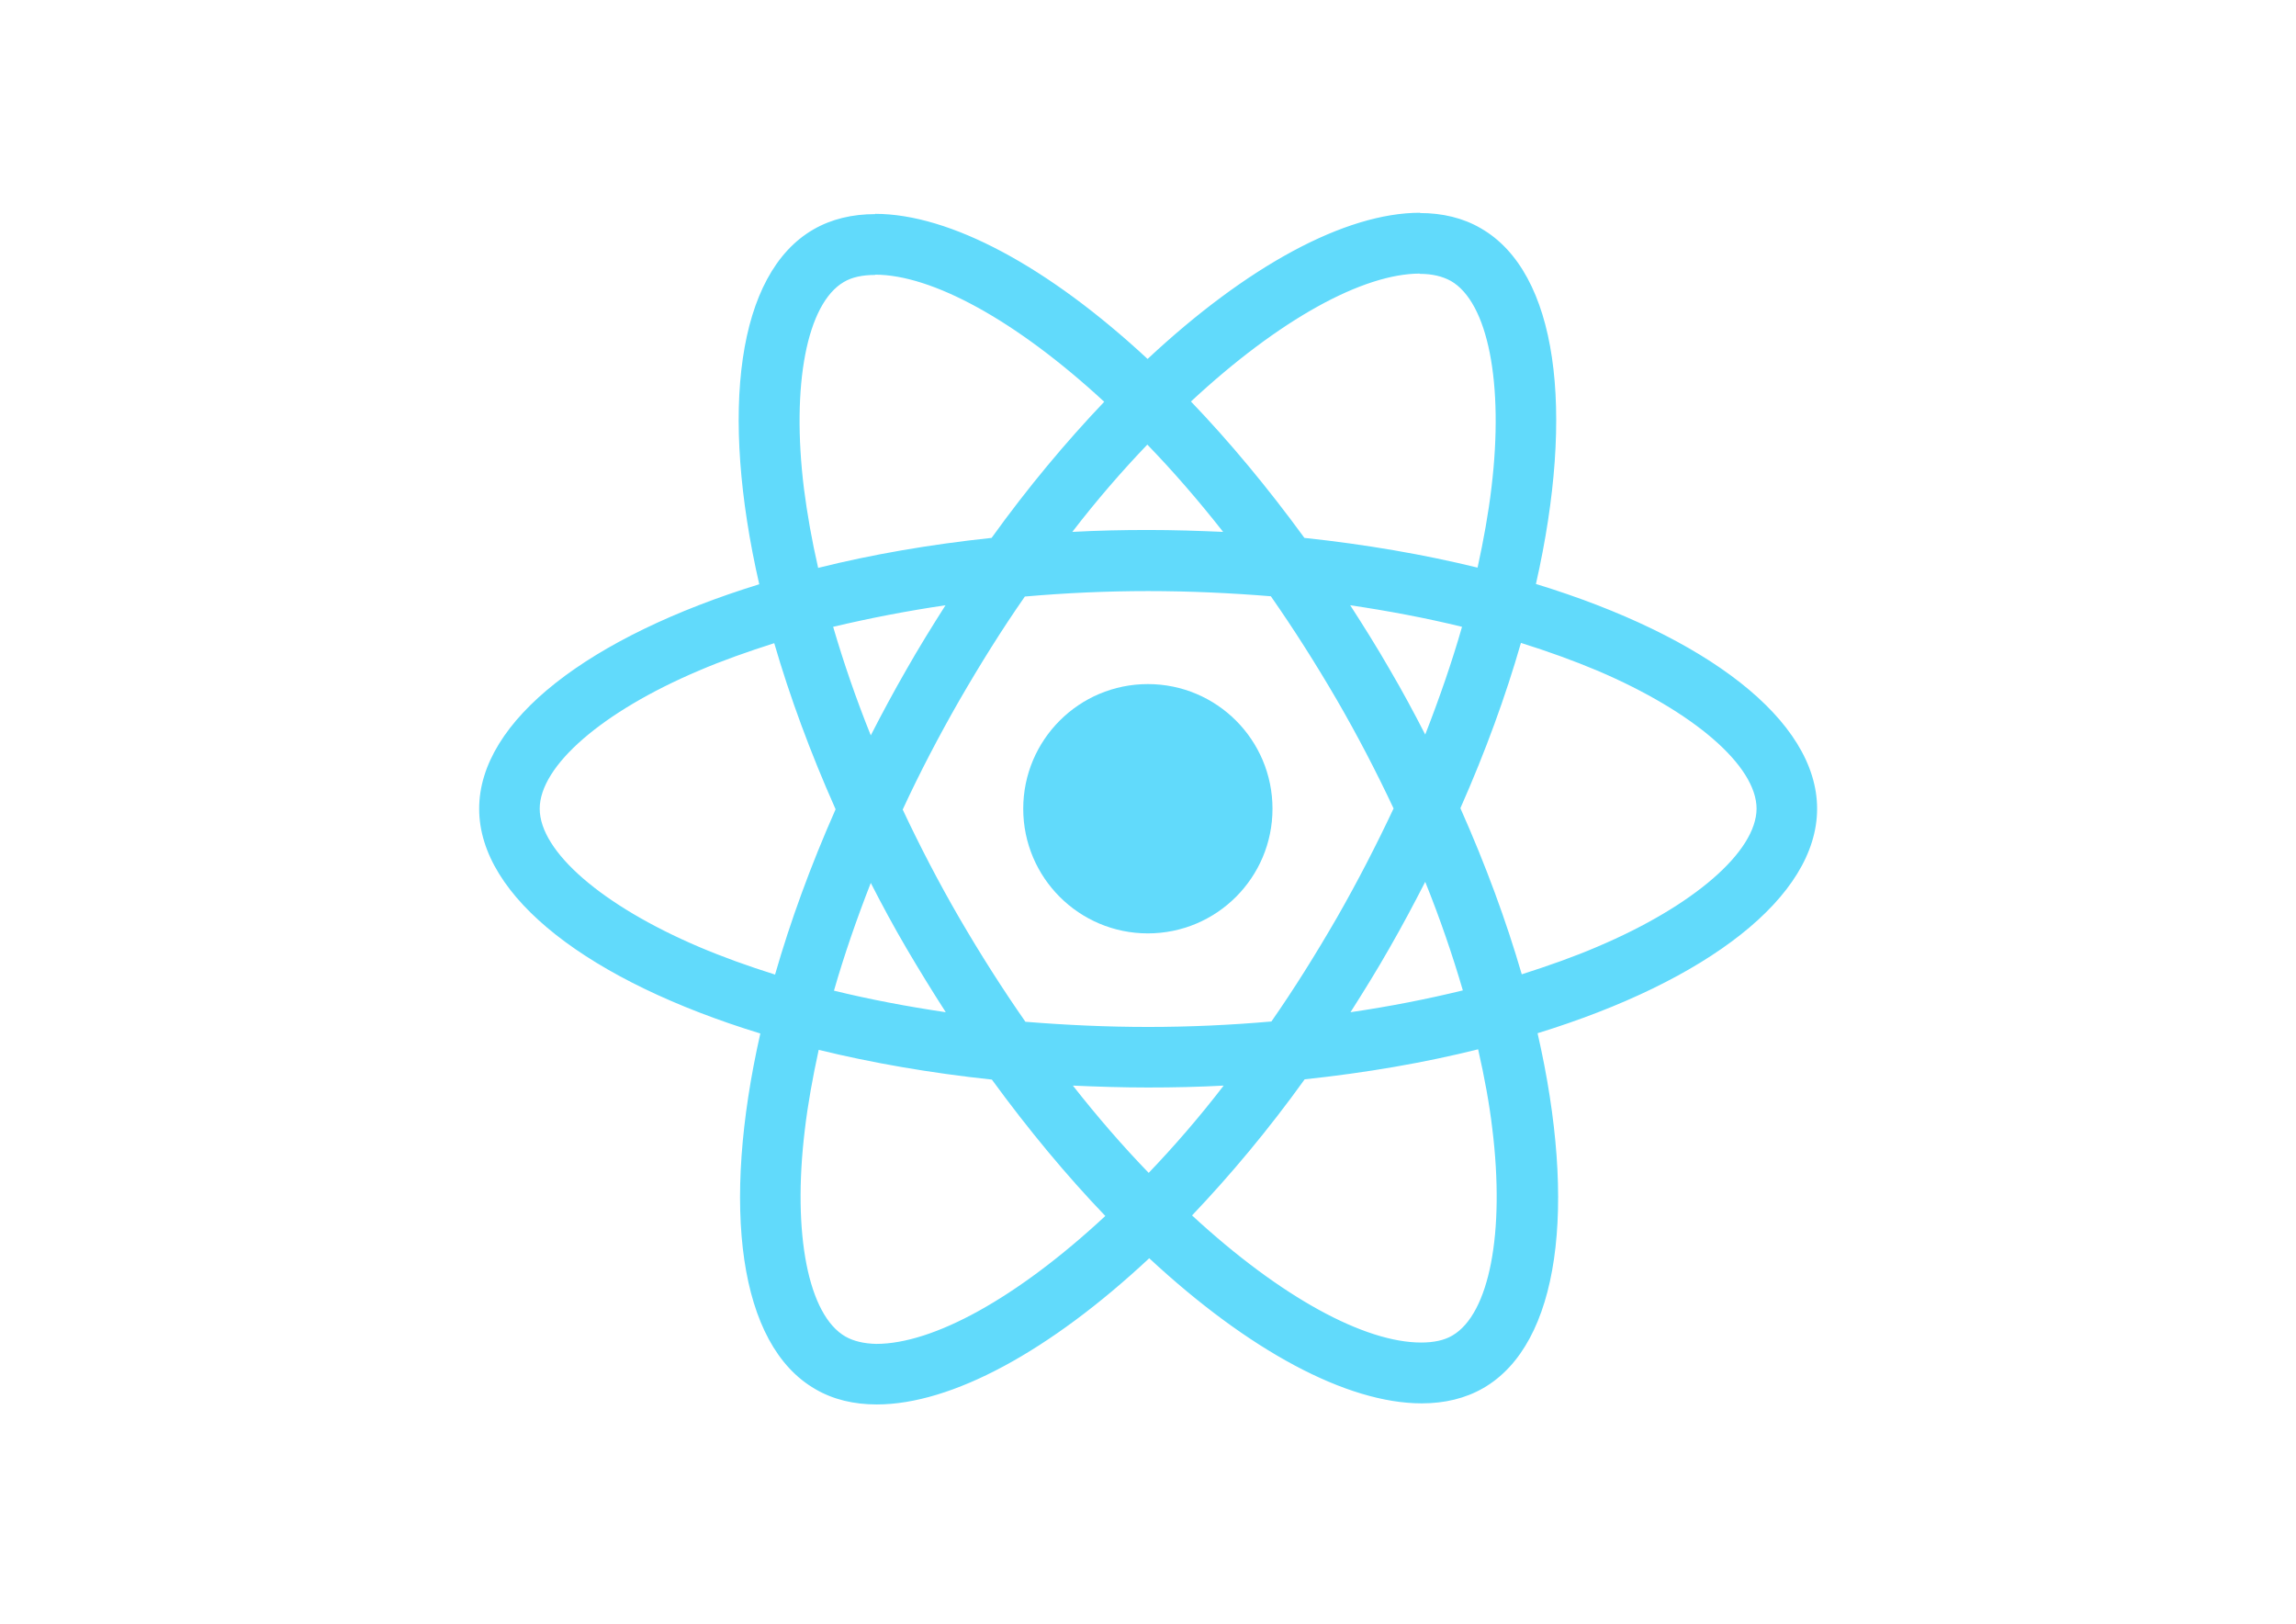
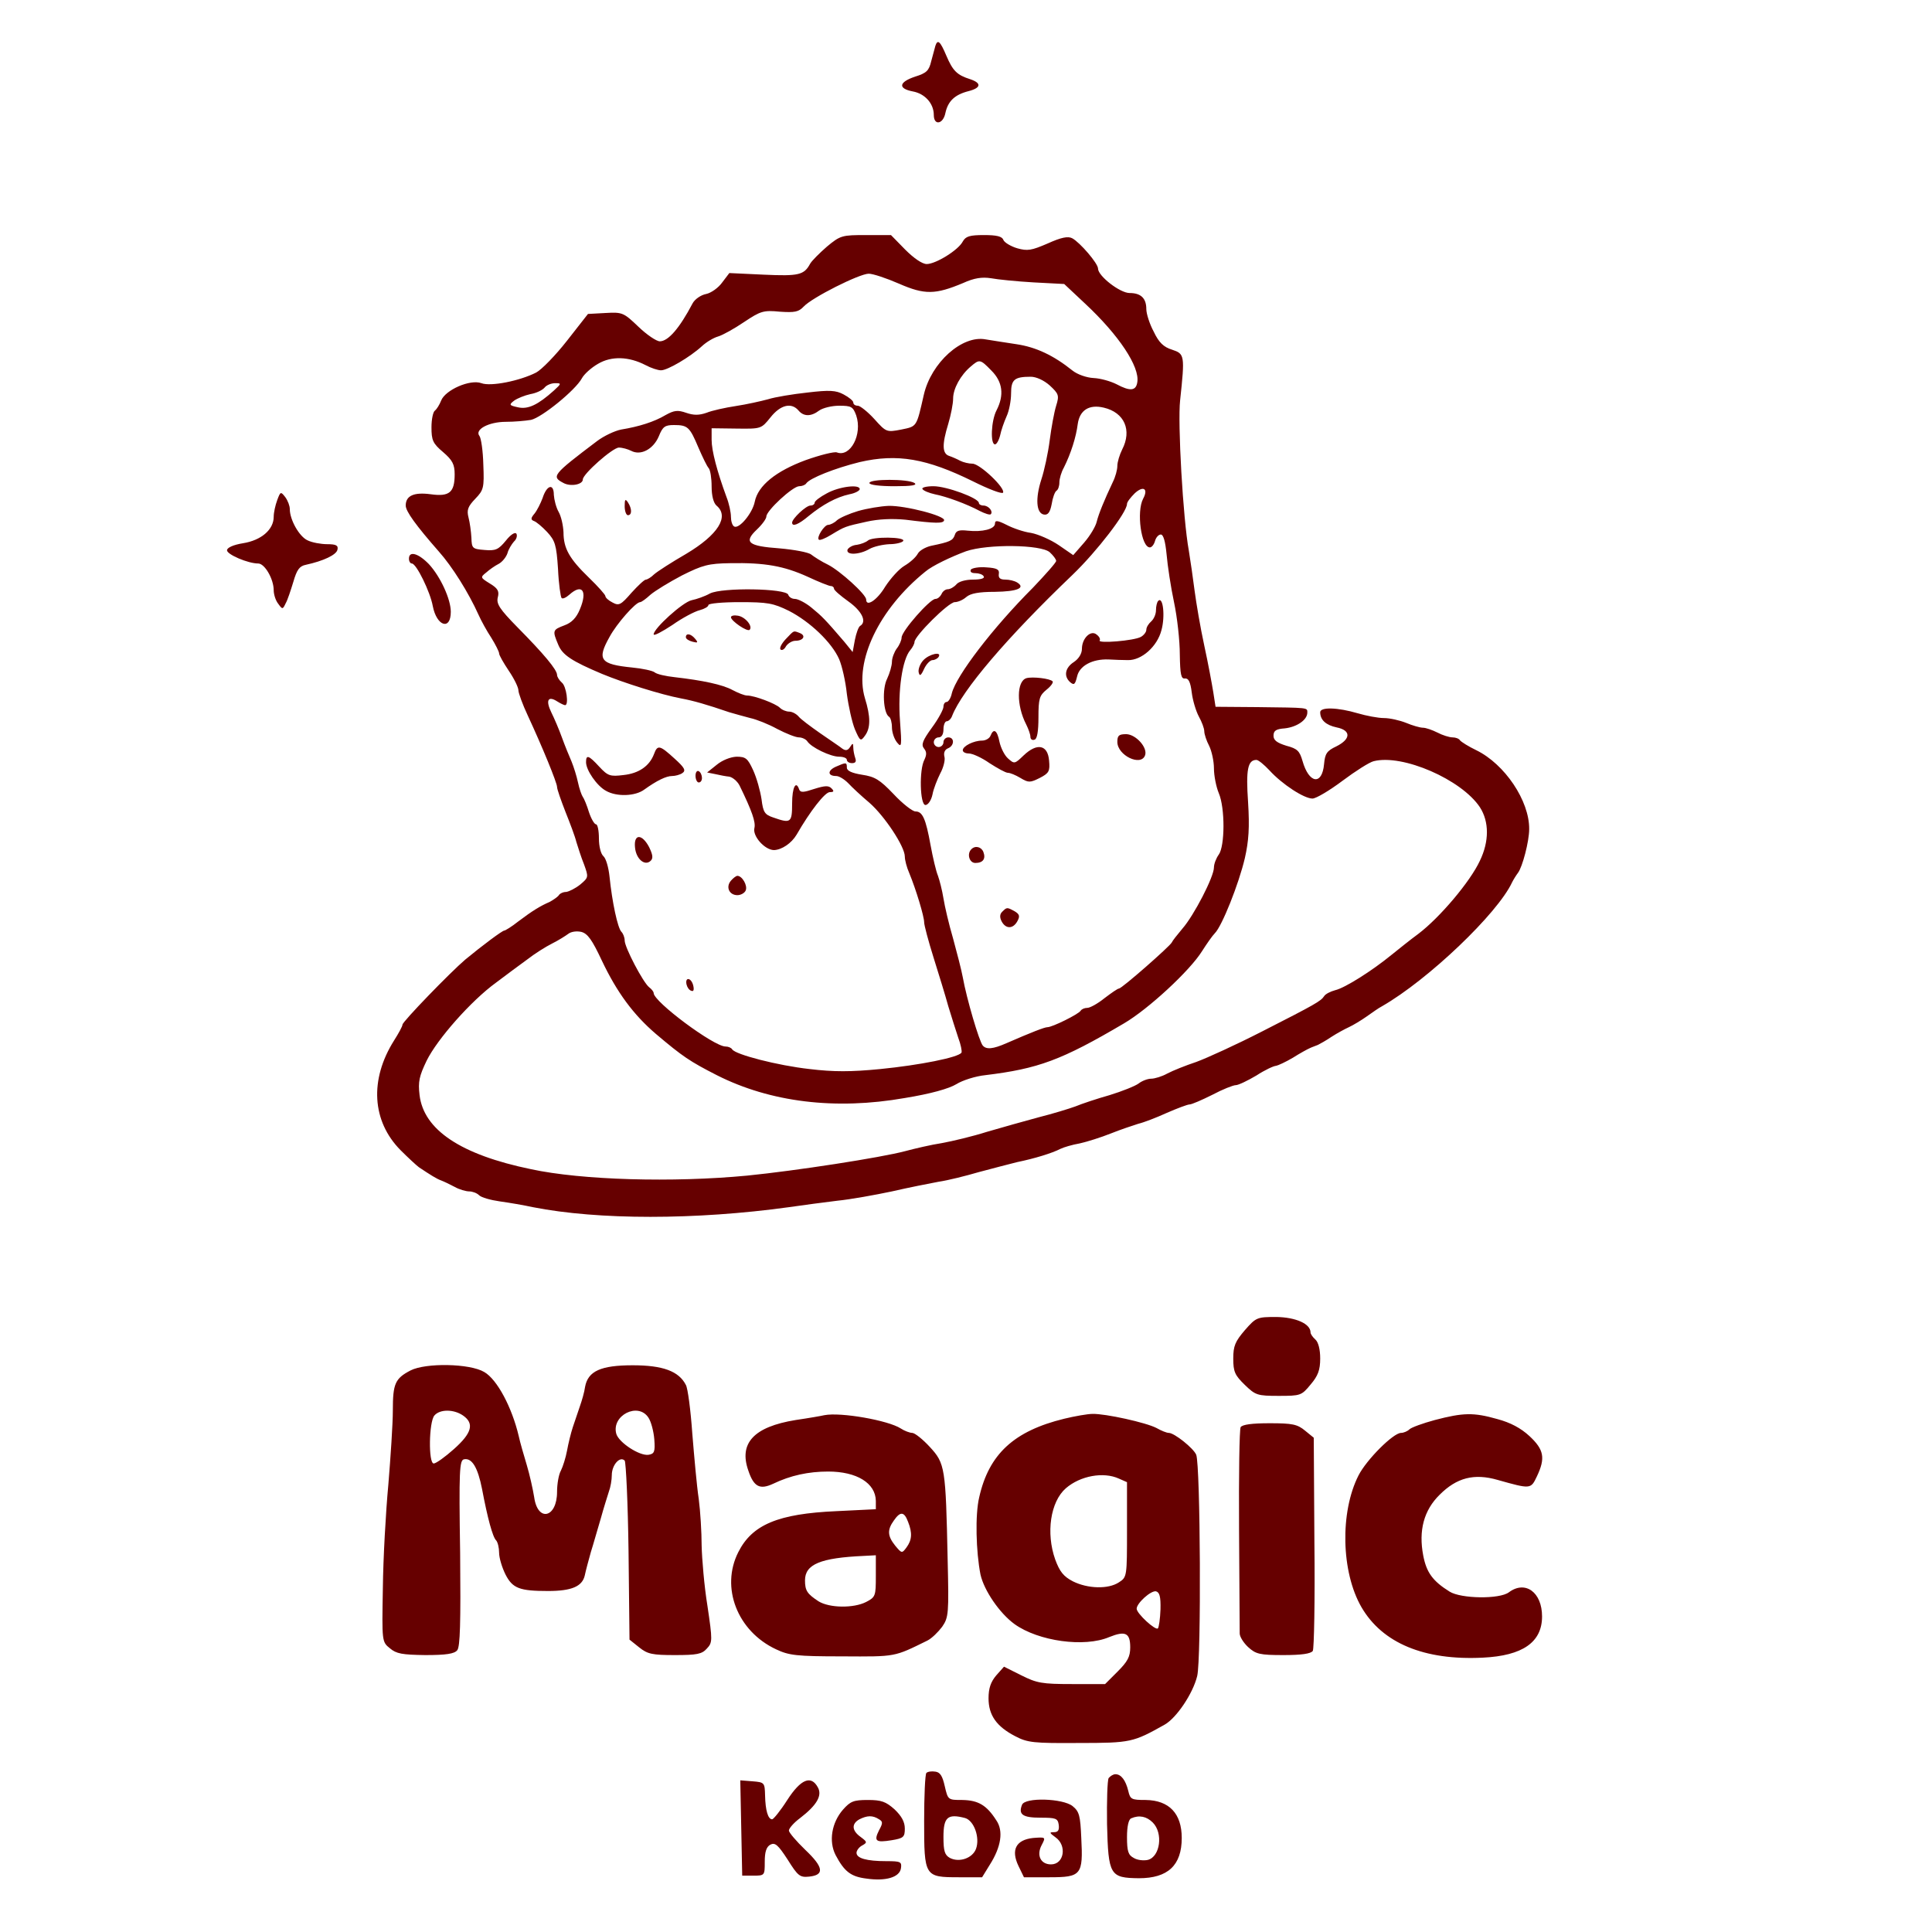
- <svg xmlns="http://www.w3.org/2000/svg" viewBox="0 0 841.9 595.3">
-   <g fill="#61DAFB">
-     <path d="M666.3 296.5c0-32.5-40.7-63.3-103.1-82.4 14.4-63.6 8-114.2-20.2-130.4-6.5-3.8-14.1-5.6-22.4-5.6v22.3c4.6 0 8.3.9 11.4 2.6 13.6 7.8 19.5 37.5 14.9 75.7-1.1 9.4-2.9 19.3-5.1 29.4-19.6-4.8-41-8.5-63.5-10.9-13.5-18.5-27.5-35.3-41.6-50 32.6-30.3 63.2-46.9 84-46.9V78c-27.5 0-63.5 19.6-99.9 53.6-36.4-33.8-72.4-53.2-99.9-53.2v22.3c20.7 0 51.4 16.5 84 46.6-14 14.7-28 31.4-41.3 49.9-22.6 2.4-44 6.1-63.6 11-2.3-10-4-19.7-5.2-29-4.7-38.2 1.1-67.9 14.6-75.8 3-1.8 6.9-2.6 11.5-2.6V78.5c-8.4 0-16 1.8-22.6 5.6-28.1 16.2-34.4 66.7-19.9 130.1-62.2 19.2-102.7 49.9-102.7 82.3 0 32.5 40.7 63.3 103.1 82.4-14.4 63.6-8 114.2 20.2 130.4 6.5 3.8 14.1 5.6 22.5 5.6 27.5 0 63.5-19.6 99.9-53.6 36.4 33.8 72.4 53.2 99.9 53.2 8.4 0 16-1.8 22.6-5.6 28.1-16.2 34.4-66.7 19.9-130.1 62-19.1 102.5-49.9 102.5-82.3zm-130.2-66.7c-3.7 12.9-8.3 26.2-13.5 39.5-4.1-8-8.4-16-13.1-24-4.6-8-9.5-15.8-14.4-23.4 14.2 2.1 27.9 4.7 41 7.9zm-45.8 106.5c-7.8 13.5-15.8 26.3-24.1 38.2-14.9 1.3-30 2-45.2 2-15.1 0-30.2-.7-45-1.9-8.3-11.9-16.4-24.6-24.2-38-7.6-13.1-14.5-26.4-20.8-39.8 6.2-13.4 13.2-26.8 20.7-39.9 7.8-13.5 15.8-26.3 24.1-38.2 14.9-1.3 30-2 45.2-2 15.1 0 30.2.7 45 1.9 8.3 11.9 16.4 24.6 24.2 38 7.6 13.1 14.5 26.4 20.8 39.8-6.3 13.4-13.2 26.8-20.7 39.9zm32.3-13c5.4 13.4 10 26.8 13.8 39.8-13.1 3.2-26.9 5.9-41.2 8 4.9-7.7 9.8-15.6 14.4-23.7 4.6-8 8.9-16.1 13-24.1zM421.2 430c-9.3-9.6-18.6-20.3-27.8-32 9 .4 18.2.7 27.5.7 9.4 0 18.7-.2 27.8-.7-9 11.7-18.3 22.4-27.5 32zm-74.4-58.9c-14.2-2.1-27.9-4.7-41-7.9 3.7-12.9 8.3-26.2 13.5-39.5 4.1 8 8.4 16 13.1 24 4.7 8 9.5 15.8 14.4 23.4zM420.7 163c9.3 9.6 18.6 20.3 27.8 32-9-.4-18.2-.7-27.5-.7-9.4 0-18.7.2-27.8.7 9-11.7 18.3-22.4 27.5-32zm-74 58.9c-4.9 7.7-9.8 15.6-14.4 23.7-4.6 8-8.9 16-13 24-5.4-13.4-10-26.8-13.8-39.8 13.1-3.1 26.9-5.8 41.2-7.9zm-90.5 125.2c-35.4-15.1-58.3-34.9-58.3-50.6 0-15.7 22.9-35.6 58.3-50.6 8.6-3.7 18-7 27.7-10.1 5.7 19.6 13.2 40 22.5 60.9-9.2 20.8-16.6 41.1-22.2 60.6-9.9-3.1-19.3-6.5-28-10.2zM310 490c-13.6-7.8-19.5-37.5-14.9-75.7 1.1-9.4 2.9-19.3 5.1-29.4 19.6 4.8 41 8.5 63.5 10.9 13.5 18.5 27.5 35.3 41.6 50-32.6 30.3-63.2 46.9-84 46.9-4.5-.1-8.3-1-11.3-2.7zm237.2-76.2c4.7 38.2-1.1 67.9-14.6 75.8-3 1.8-6.9 2.6-11.5 2.6-20.7 0-51.4-16.5-84-46.6 14-14.7 28-31.4 41.3-49.9 22.6-2.4 44-6.1 63.6-11 2.3 10.1 4.1 19.8 5.2 29.1zm38.5-66.7c-8.6 3.7-18 7-27.7 10.1-5.7-19.6-13.2-40-22.5-60.9 9.2-20.8 16.6-41.1 22.2-60.6 9.9 3.1 19.3 6.5 28.1 10.2 35.4 15.1 58.3 34.9 58.3 50.6-.1 15.7-23 35.6-58.4 50.6zM320.8 78.4z" />
-     <circle cx="420.9" cy="296.5" r="45.7" />
-     <path d="M520.5 78.1z" />
+ <svg xmlns="http://www.w3.org/2000/svg" version="1.0" width="800" height="800" viewBox="0 0 600 600">
+   <g fill="#600">
+     <path d="M290.5 14.2c-.2.7-.8 2.9-1.3 4.8-.7 3-1.5 3.7-5 4.8-5.1 1.7-5.4 3.7-.7 4.6 3.8.7 6.5 3.8 6.5 7.3 0 3.4 2.9 2.9 3.6-.6.8-3.7 2.9-5.7 7.2-6.8 3.9-1 4.1-2.5.5-3.7-4.1-1.3-5.4-2.6-7.4-7.3-1.9-4.5-2.7-5.2-3.4-3.1zM256.8 76.6c-2.3 2-4.7 4.4-5.2 5.3-1.9 3.5-3.5 3.9-14.4 3.4l-10.7-.5-2.2 2.9c-1.2 1.7-3.5 3.3-5 3.6-1.6.3-3.5 1.6-4.2 2.9-4.1 7.8-7.6 11.8-10.2 11.8-1 0-4-2-6.6-4.5-4.6-4.4-5-4.6-10.2-4.3l-5.5.3-6.5 8.3c-3.6 4.6-7.9 9-9.6 9.9-5.1 2.6-14.1 4.4-17 3.3-3.5-1.3-11.2 2.1-12.5 5.4-.5 1.3-1.4 2.7-1.9 3.1-.6.3-1.1 2.7-1.1 5.2 0 4 .4 5 3.6 7.7 2.9 2.5 3.6 3.8 3.6 6.9 0 5.6-1.6 7-7.4 6.2-5.2-.7-7.8.4-7.8 3.5 0 1.8 3.2 6.2 10.3 14.3 4.1 4.6 9.2 12.7 12.3 19.6.8 1.8 2.6 5.1 4 7.2 1.3 2.1 2.4 4.3 2.4 4.8 0 .6 1.4 3 3 5.4 1.7 2.5 3 5.2 3 6.1 0 .8 1.3 4.4 2.9 7.8 4.5 9.7 9.1 20.9 9.1 22.2 0 .7 1.2 4.1 2.6 7.7 1.4 3.5 3 7.7 3.4 9.4.5 1.6 1.5 4.8 2.4 7 1.4 3.9 1.4 4-1.2 6.2-1.5 1.2-3.5 2.2-4.4 2.3-.9 0-2 .5-2.3 1.1-.4.5-1.7 1.4-2.8 2-2.8 1.2-5.3 2.7-9.8 6.1-2 1.6-4 2.8-4.3 2.8-.6 0-6.9 4.7-12.1 9-4.7 4-19.5 19.3-19.5 20.2 0 .5-1.2 2.7-2.6 4.9-7.7 12.2-6.9 25.1 2 34.1 2.4 2.4 4.9 4.7 5.7 5.3 3.6 2.4 5.5 3.6 6.9 4.1.8.3 2.7 1.2 4.2 2 1.4.8 3.5 1.4 4.5 1.4s2.4.5 3.1 1.2c.7.7 3.6 1.5 6.4 1.9 2.9.4 7.6 1.2 10.3 1.8 20.3 4 50.5 4 79.5 0 4.1-.6 10.9-1.5 15-2 4.1-.4 11.8-1.8 17-2.9 5.2-1.2 11.8-2.5 14.5-3 2.8-.4 8.4-1.8 12.5-3 4.1-1.1 9.5-2.5 11.9-3.1 5.4-1.1 10.9-2.8 13.4-4.1 1-.5 3.7-1.3 6-1.7 2.3-.5 6.7-1.9 9.7-3.1 3-1.2 6.9-2.5 8.5-3 1.7-.4 5.6-1.9 8.9-3.4 3.2-1.4 6.4-2.6 7-2.6.7 0 3.9-1.4 7.1-3 3.2-1.7 6.5-3 7.3-3 .8 0 3.7-1.4 6.4-3 2.6-1.7 5.4-3 6.1-3 .6-.1 3-1.2 5.2-2.5 2.2-1.4 4.6-2.7 5.3-3 .6-.3 1.8-.7 2.5-1 .6-.3 2.6-1.4 4.2-2.5 1.7-1.1 4.1-2.4 5.4-3 1.3-.6 3.8-2.1 5.5-3.3 1.7-1.2 3.8-2.7 4.8-3.2 14.3-8.2 35.9-28.8 40.4-38.5.4-.8 1.2-2.1 1.8-2.9 1.4-1.8 3.5-9.8 3.5-13.6.1-8.8-7.6-20.2-16.4-24.5-2.5-1.2-4.7-2.6-5.1-3.1-.3-.5-1.3-.9-2.3-.9-1 0-3.2-.7-4.7-1.5-1.6-.8-3.6-1.5-4.5-1.5-.9 0-3.3-.7-5.2-1.5-2-.8-5.1-1.5-6.9-1.5-1.8 0-5.5-.7-8.2-1.5-6.1-1.8-11.6-2-11.6-.3 0 2.4 1.8 4 5.1 4.7 4.5.9 4.5 3.6-.1 5.9-3 1.4-3.5 2.3-3.8 5.5-.6 6.7-4.7 6.1-6.7-1-.9-3.1-1.6-3.8-5-4.7-2.9-.9-4-1.7-4-3.1 0-1.6.8-2.1 3.5-2.3 3.7-.4 7-2.6 7-4.9 0-1.6.5-1.5-15.5-1.7l-13-.1-.7-4.5c-.4-2.5-1.6-9-2.8-14.5-1.2-5.5-2.5-13.2-3-17-.5-3.9-1.3-9.5-1.8-12.5-1.8-9.8-3.5-39.7-2.7-46.7 1.5-14 1.4-14.4-2.5-15.7-2.6-.8-4.1-2.2-5.7-5.6-1.3-2.4-2.3-5.6-2.3-7 0-3.4-1.7-5-5.2-5-3 0-9.8-5.3-9.8-7.6 0-1.6-5.6-8.1-8-9.4-1.3-.7-3.4-.3-7.6 1.6-5.1 2.2-6.3 2.4-9.5 1.5-2-.6-4-1.8-4.3-2.6-.4-1.1-2.1-1.5-6-1.5-4.5 0-5.7.4-6.6 2-1.4 2.7-8.4 7-11.2 7-1.4 0-4-1.8-6.7-4.5l-4.4-4.5H269c-7.5 0-8 .1-12.2 3.6zm22.4 11.5c8 3.5 11.3 3.4 19.9-.2 3.5-1.6 5.9-1.9 8.6-1.5 2.1.4 8.1 1 13.3 1.3l9.5.5 6.5 6.1c10.5 9.8 17 19.6 16.2 24.4-.4 2.7-2.2 2.9-6.5.6-1.8-.9-4.9-1.8-7.1-1.9-2.1-.1-5-1.1-6.5-2.3-6-4.8-11.4-7.3-17.4-8.2-3.4-.5-7.7-1.2-9.6-1.5-7.3-1.4-16.9 7.2-19.2 17.2-2.3 10.1-2.1 9.8-7 10.8-4.6.9-4.7.8-8.4-3.3-2-2.2-4.4-4.1-5.1-4.1-.8 0-1.4-.4-1.4-1 0-.5-1.3-1.6-3-2.5-2.4-1.3-4.4-1.4-11.2-.6-4.6.5-10.1 1.4-12.3 2.1-2.2.6-6.7 1.6-10 2.1s-7.4 1.4-9.1 2.1c-2.3.8-4 .8-6.3 0-2.6-.9-3.7-.8-6.4.7-3.5 2.1-8.3 3.6-13.8 4.5-2 .4-5.4 2-7.5 3.6-13.9 10.5-14.2 11-10.4 13 2.2 1.2 6 .5 6-1.1 0-1.7 9.3-9.9 11.2-9.9 1.1 0 2.8.5 3.8 1 3 1.6 6.9-.5 8.6-4.5 1.2-3 1.9-3.5 4.7-3.5 4.3 0 4.9.6 7.6 7 1.3 3 2.7 5.9 3.2 6.4.5.6.9 3.1.9 5.7 0 2.9.6 5.1 1.5 5.9 4.1 3.4.5 9.1-9.4 15-4.5 2.6-9 5.5-10 6.4-.9.9-2.1 1.6-2.5 1.6-.5 0-2.5 1.9-4.5 4.1-3.3 3.8-3.9 4.1-5.9 3-1.2-.6-2.2-1.5-2.2-2 0-.4-2.3-3-5.1-5.7-6.1-5.9-7.9-9.1-7.9-14.1-.1-2.1-.7-4.9-1.5-6.3-.8-1.4-1.4-3.8-1.5-5.3 0-3.7-2.2-3.1-3.5 1-.6 1.6-1.7 3.8-2.5 4.8-1.2 1.4-1.2 1.9-.2 2.3.7.2 2.6 1.8 4.1 3.4 2.5 2.7 2.9 4 3.4 11.5.2 4.6.8 8.7 1.1 9 .3.4 1.4-.1 2.4-1 4-3.6 5.7-1.2 3.3 4.5-1.1 2.7-2.6 4.2-4.8 5-3.7 1.4-3.8 1.6-1.9 6.1 1.3 3.1 4.1 5 13.6 9 6.8 2.8 18.2 6.4 24.5 7.6 3.8.7 8 1.9 15 4.3 1.7.5 4.6 1.3 6.5 1.8 1.9.4 5.7 1.9 8.4 3.4 2.7 1.4 5.7 2.6 6.7 2.6s2.2.6 2.6 1.2c1.2 1.9 7.2 4.8 9.9 4.8 1.3 0 2.4.4 2.4 1 0 .5.7 1 1.6 1 1.1 0 1.4-.5 1-1.6-.3-.9-.6-2.3-.6-3.2 0-1.5-.2-1.5-1-.2-.7 1.1-1.4 1.2-2.4.5-.7-.6-3.9-2.7-6.9-4.8-3-2.1-6.1-4.4-6.7-5.2-.7-.8-2-1.5-2.9-1.5-.9 0-2.2-.5-2.9-1.2-1.3-1.3-7.9-3.8-10.2-3.8-.8 0-2.8-.8-4.5-1.7-3.1-1.7-9.3-3-18-4-2.7-.3-5.5-.9-6.2-1.5-.6-.5-3.8-1.2-7-1.5-9.9-1-11-2.4-7-9.5 2.2-4.1 8.1-10.8 9.5-10.8.4 0 1.8-1 3.2-2.3 1.4-1.2 5.8-3.9 9.8-6 6.4-3.2 8.2-3.7 15-3.8 10.8-.2 16.7.9 24 4.2 3.4 1.6 6.7 2.9 7.2 2.9.6 0 1 .4 1 .8 0 .5 2 2.2 4.5 4 4.2 3 5.8 6.3 3.6 7.6-.5.3-1.2 2.3-1.6 4.3l-.7 3.8-2.6-3.2c-6-7-6.9-7.9-10.2-10.6-1.8-1.5-4.2-2.7-5.1-2.7-1 0-1.9-.6-2.1-1.3-.7-2-20.5-2.3-24.3-.4-1.6.9-4.2 1.8-5.7 2.1-2.8.6-11.8 8.8-11.8 10.6 0 .6 2.6-.8 5.8-2.9 3.1-2.2 6.9-4.2 8.5-4.6 1.5-.4 2.7-1.1 2.7-1.6s4.4-.9 9.7-.9c8.7 0 10.4.3 15.3 2.7 6.6 3.4 13.3 9.8 15.6 15 .9 2.1 2 6.9 2.4 10.8.5 3.8 1.6 8.8 2.5 11 1.6 3.7 1.8 3.8 3.1 2 1.8-2.4 1.8-5.9 0-11.7-3.4-11.4 4.4-27.7 18.8-39.3 2.1-1.8 8-4.6 12.6-6.3 6.7-2.3 23.3-2.1 26 .3 1.1 1 2 2.2 2 2.7s-3.3 4.2-7.2 8.3c-12.5 12.5-23.8 27.3-25.2 32.8-.3 1.5-1.1 2.7-1.6 2.7-.6 0-1 .7-1 1.5s-1.6 3.8-3.6 6.5c-2.9 4-3.4 5.3-2.4 6.5.8 1 .8 1.9.1 3.4-1.7 3.1-1.4 14.1.3 14.1.8 0 1.8-1.4 2.2-3.3.3-1.7 1.5-4.7 2.4-6.5 1-1.8 1.6-4.2 1.3-5.2-.3-1.2.1-2.2 1.1-2.6 2-.8 2.1-3.4.1-3.4-.8 0-1.5.7-1.5 1.5s-.7 1.5-1.5 1.5-1.5-.7-1.5-1.5.7-1.5 1.5-1.5c.9 0 1.5-.9 1.5-2.5 0-1.4.5-2.5 1-2.5.6 0 1.4-.8 1.7-1.7 3.1-7.9 16.8-24.1 37.4-43.8 7.5-7.2 16.9-19.4 16.9-22 0-.6 1.1-2 2.4-3.3 2.7-2.5 4.3-1.4 2.6 1.7-2.1 4-.6 15.1 2.1 15.1.6 0 1.3-.9 1.6-2 .3-1.1 1.1-2 1.8-2 .8 0 1.4 2.1 1.8 6.2.3 3.5 1.3 10.1 2.3 14.8 1 4.7 1.8 12 1.8 16.2.1 6.3.4 7.7 1.6 7.5 1.1-.1 1.7 1.1 2.1 4.3.3 2.5 1.3 5.8 2.2 7.5.9 1.6 1.7 3.7 1.7 4.6 0 .9.7 3 1.5 4.5.8 1.6 1.5 4.8 1.5 7 0 2.3.7 5.8 1.5 7.7 2 4.7 1.9 16.5 0 19.1-.8 1.1-1.5 2.9-1.5 4 0 2.9-6.2 14.9-9.8 19-1.6 1.9-3.1 3.8-3.3 4.3-.6 1.2-15.5 14.3-16.4 14.3-.4 0-2.4 1.4-4.5 3-2.1 1.7-4.5 3-5.3 3-.9 0-1.8.4-2.1.9-.7 1.1-8.8 5.1-10.3 5.1-.9 0-5 1.6-12.8 5-4.1 1.8-6.2 2-7.3.7-1.1-1.3-5-14.5-6.2-21.2-.4-2.2-1.8-7.6-3-12-1.3-4.4-2.6-10-3-12.5-.4-2.5-1.2-5.6-1.7-7-.6-1.4-1.6-5.7-2.3-9.5-1.5-8.3-2.5-10.5-4.7-10.5-.9 0-4-2.4-6.8-5.4-4.3-4.5-5.8-5.4-9.8-6-3.1-.5-4.7-1.2-4.7-2.2 0-1.7-.2-1.7-3.4-.3-2.7 1.2-2.6 2.9.1 2.9.9 0 2.5 1 3.7 2.2 1.2 1.3 4.1 4 6.6 6.1 4.7 4.1 11 13.6 11 16.7 0 1.1.6 3.4 1.4 5.2 2.1 5.1 4.6 13.4 4.6 15.2 0 .9 1.3 5.8 2.9 10.9 1.6 5.1 3.7 11.9 4.6 15.2 1 3.3 2.4 7.7 3.1 9.8.8 2.1 1.2 4.2 1 4.6-.9 1.5-13.1 3.9-25.2 5.1-9.2.9-14.5.9-22 0-9.9-1.1-23-4.5-24-6.1-.3-.5-1.2-.9-2.1-.9-3.6 0-22.3-13.9-22.3-16.6 0-.4-.6-1.2-1.4-1.8-1.9-1.5-7.6-12.4-7.6-14.5 0-1-.5-2.2-1-2.7-1.2-1.2-2.9-9.3-3.7-17.1-.3-2.9-1.1-5.7-1.9-6.4-.8-.7-1.4-3-1.4-5.5 0-2.4-.4-4.4-.9-4.4s-1.5-1.7-2.2-3.8c-.6-2-1.5-4.2-1.9-4.7-.4-.6-1.1-2.6-1.5-4.5-.4-1.9-1.3-4.8-2-6.5-.7-1.6-2.1-5-3-7.5-.9-2.5-2.4-6-3.3-7.8-1.8-3.7-1-5.2 1.8-3.4 1.1.7 2.2 1.2 2.5 1.2 1.2 0 .4-5.9-1-7-.8-.7-1.5-1.8-1.5-2.4 0-1.6-4.1-6.5-12.3-14.8-5.6-5.7-6.6-7.3-6.1-9.3.5-1.9 0-2.8-2.5-4.3-2.9-1.8-3-1.9-1.1-3.4 1-.9 2.7-2.1 3.9-2.7 1.1-.6 2.3-2.1 2.7-3.3.3-1.2 1.3-2.8 2-3.6.8-.7 1.1-1.8.8-2.4-.4-.7-1.8.2-3.3 2.1-2.3 2.8-3.2 3.2-6.6 2.9-3.8-.3-4-.5-4.1-3.8-.1-1.9-.5-4.8-.9-6.3-.6-2.3-.2-3.4 2.1-5.8 2.6-2.7 2.8-3.4 2.5-10.6-.1-4.3-.7-8.3-1.2-8.9-1.6-2 2.9-4.4 8.2-4.4 2.6 0 6-.3 7.8-.6 3.3-.7 13.8-9.2 15.8-12.9.7-1.3 2.9-3.3 5-4.5 4.2-2.5 9.6-2.3 14.8.4 1.7.9 3.8 1.6 4.8 1.6 2 0 9-4.1 12.7-7.5 1.4-1.3 3.6-2.6 5-3 1.4-.4 5-2.4 8.1-4.5 5.1-3.4 6-3.7 11.1-3.2 4.6.3 5.8.1 7.4-1.6 2.6-2.8 17.3-10.2 20.2-10.2 1.3 0 5.5 1.4 9.4 3.1zm28.7 27c3.5 3.5 4 7.6 1.6 12.3-1.7 3.2-2 10.6-.5 10.6.5 0 1.2-1.2 1.6-2.8.3-1.5 1.2-4.1 2-5.9.8-1.7 1.4-4.9 1.4-7.1 0-4.3 1-5.2 6.1-5.2 1.7 0 4.1 1.1 5.9 2.7 2.8 2.6 3 3.1 2 6.3-.6 1.9-1.5 6.8-2 10.7-.5 4-1.7 9.5-2.6 12.2-1.9 5.9-1.6 10.5.8 10.9 1.2.2 1.9-.6 2.4-3.2.3-2 1-3.9 1.5-4.2.5-.3.9-1.4.9-2.6 0-1.1.6-3.2 1.4-4.6 2.2-4.4 3.8-9.5 4.3-13.5.6-4.3 3.5-6.2 8.1-5.1 6.4 1.5 8.8 7 5.7 13-.8 1.6-1.5 3.9-1.5 5.1 0 1.2-.6 3.4-1.4 5-2.7 5.7-4.4 9.9-5 12.3-.3 1.4-2 4.3-3.9 6.5l-3.4 3.9-4.5-3.1c-2.5-1.7-6.4-3.4-8.6-3.8-2.3-.3-5.7-1.5-7.6-2.5-2.8-1.4-3.6-1.5-3.6-.4 0 1.7-3.9 2.7-8.5 2.2-2.7-.3-3.6 0-4 1.4-.6 1.7-1.5 2.1-7.3 3.3-1.8.4-3.7 1.5-4.2 2.5-.6 1.1-2.4 2.7-4.1 3.7-1.7 1-4.3 3.9-6 6.5-2.5 4.2-5.9 6.4-5.9 4 0-1.6-8.1-8.9-11.8-10.8-2.1-1-4.4-2.5-5.3-3.2-.9-.7-5.3-1.5-9.8-1.9-9.8-.7-11.2-1.9-7.1-5.8 1.7-1.6 3-3.4 3-4.1 0-1.8 8.2-9.4 10.2-9.4.9 0 1.9-.4 2.2-.9 1.1-1.6 8.9-4.7 16.6-6.6 11.7-2.7 20.8-1.1 35.2 6 4.8 2.4 9 4 9.3 3.5.8-1.4-7.2-9-9.5-9-1.1 0-2.8-.4-3.8-.9-.9-.5-2.5-1.2-3.4-1.5-2.2-.7-2.3-3.5-.3-10 .8-2.7 1.5-6.2 1.5-7.8 0-3.1 2.3-7.3 5.5-10 2.7-2.3 2.9-2.3 6.4 1.3zM172 121.3c-4.9 4.4-8 5.9-11.1 5.2-2.8-.6-2.9-.8-1.2-2.1 1-.7 3.2-1.6 5-2 1.8-.3 3.7-1.2 4.4-2 .6-.8 2.1-1.4 3.3-1.4 2 0 2 .1-.4 2.3zm76 6.2c1.6 1.9 3.9 1.9 6.4 0 1.1-.8 3.9-1.5 6.2-1.5 3.8 0 4.3.3 5.3 3 2 5.9-1.8 13.1-6 11.5-.8-.3-5.2.8-9.7 2.4-9.2 3.4-14.8 7.9-15.8 12.9-.7 3.6-4.9 8.6-6.4 7.7-.6-.3-1-1.7-1-3 0-1.4-.6-4.2-1.4-6.2-2.9-7.9-4.6-14.3-4.6-17.7V133l7.7.1c7.7.1 7.7.1 10.6-3.5 3.1-3.9 6.5-4.7 8.7-2.1zm146.2 111.7c4 4.4 10.8 8.8 13.4 8.8 1.1 0 5.3-2.5 9.3-5.5 4-3 8.4-5.8 9.7-6.1 9-2.3 27.3 5.7 33 14.3 2.9 4.5 2.9 10.6 0 16.6-3 6.5-12.5 17.7-19.1 22.7-2.6 1.9-6.3 4.9-8.3 6.5-6.1 5-14.5 10.3-17.5 11-1.5.4-3.1 1.2-3.5 1.9-1 1.5-2.7 2.5-19.2 10.9-8 4.1-17.2 8.3-20.5 9.5-3.3 1.1-7.3 2.7-9 3.6-1.6.9-3.9 1.6-5 1.6s-2.9.7-3.9 1.5c-1.1.8-5.1 2.4-9 3.6-3.9 1.1-8.7 2.7-10.6 3.5-1.9.7-7.1 2.3-11.5 3.4-4.4 1.2-11.6 3.2-16 4.5-4.4 1.4-10.7 2.9-14 3.5-3.3.5-8.4 1.7-11.4 2.5-7.5 2-34 6.1-49.1 7.6-23 2.2-51.4 1.4-67.1-2-21.8-4.5-33.3-12.2-34.6-23-.5-4.2-.1-5.9 2.2-10.7 3.3-6.7 13.8-18.6 21.5-24.2 3-2.3 7.4-5.5 9.7-7.2 2.3-1.8 5.8-4 7.8-5s4.2-2.4 5-3c.9-.7 2.6-.9 4-.6 2 .5 3.4 2.5 6.4 8.9 4.7 9.9 9.8 16.8 16.8 22.8 8.4 7.1 10.5 8.5 18.9 12.8 16.6 8.4 36.8 10.9 58.4 7.1 8-1.3 13.7-2.9 16-4.3 1.9-1.2 6-2.5 9-2.8 16.4-2 23.6-4.6 43.1-16.1 7.5-4.4 20.4-16.3 24.2-22.4 1.4-2.2 3.2-4.8 4-5.6 2.2-2.2 7.4-15.2 9.3-23.3 1.2-5.3 1.5-9.5 1-17.4-.7-10.1-.1-13.1 2.6-13.1.6 0 2.4 1.5 4 3.2z" />
+     <path d="M194 157.2c0 1.6.5 2.8 1 2.8 1.3 0 1.3-2 0-4-.8-1.2-1-.9-1 1.2zM301.5 176.9c-.3.7.2 1.1 1.4 1.1 1.1 0 2.3.4 2.6 1 .4.6-.9 1-3.3 1-2.3 0-4.5.6-5.2 1.5-.7.8-1.9 1.5-2.7 1.5-.7 0-1.6.7-1.9 1.5-.4.8-1.2 1.5-1.9 1.5-1.7 0-10.5 10-10.5 12 0 .8-.7 2.4-1.5 3.4-.8 1.1-1.5 3-1.5 4.1 0 1.2-.7 3.6-1.5 5.3-1.6 3.1-1.2 10.7.6 11.8.5.3.9 1.8.9 3.3 0 1.5.7 3.6 1.6 4.7 1.4 1.7 1.5 1.2.9-6.8-.7-9.2.7-19 3.2-21.9.7-.8 1.3-2 1.3-2.5 0-1.9 10.6-12.4 12.5-12.4 1 0 2.6-.7 3.6-1.6 1.3-1.1 3.8-1.6 8.9-1.6 6.9-.1 9.6-1.2 6.9-2.9-.8-.5-2.4-.9-3.7-.9-1.6 0-2.2-.5-2-1.8.2-1.3-.5-1.8-3.9-2-2.2-.2-4.4.2-4.8.7zM359.7 186.6c-.4.4-.7 1.7-.7 2.9 0 1.3-.7 2.8-1.5 3.5-.8.7-1.5 1.8-1.5 2.6 0 .7-.8 1.7-1.7 2.2-2.2 1.2-13.4 2.1-12.8 1.1.3-.4-.1-1.2-.9-1.8-1.8-1.6-4.6 1.1-4.6 4.4 0 1.5-1 3.1-2.5 4.1-2.8 1.8-3.2 4.5-1.1 6.3 1.2 1 1.5.6 2.1-1.8.7-3.3 4.7-5.5 9.8-5.3 1.8.1 4.4.2 6 .2 4.2.1 9.1-4.2 10.4-9.3 1.2-4.3.5-10.6-1-9.1zM227 191.7c.1 1.2 5.1 4.6 5.8 3.9 1.1-1.1-1.4-4.1-3.7-4.4-1.1-.2-2.1 0-2.1.5zM244 198.5c-1.3 1.4-2 2.8-1.6 3.2.4.4 1.2 0 1.7-1 .6-.9 1.9-1.7 2.9-1.7 2.5 0 3.4-1.6 1.4-2.4-2.1-.8-1.7-.9-4.4 1.9zM213 197.9c0 .5.9 1.1 2.1 1.4 1.6.4 1.8.3.8-.9-1.3-1.6-2.9-1.9-2.9-.5z" />
+     <path d="M286.7 205.1c-1 1.1-1.6 2.8-1.4 3.7.3 1.3.7 1.1 1.7-1.1.7-1.5 1.9-2.7 2.6-2.7.7 0 1.6-.5 1.9-1 1.1-1.8-3-.9-4.8 1.1zM318.8 210.6c-3.1.9-3.2 8.4-.1 14.4.7 1.4 1.3 3.1 1.3 3.8 0 .8.6 1.2 1.3.9.8-.2 1.2-2.6 1.2-6.9 0-5.8.3-6.8 2.5-8.6 1.4-1.1 2.2-2.3 1.9-2.6-.8-.9-6.2-1.5-8.1-1zM307.6 228.5c-.3.8-1.5 1.5-2.6 1.5-2.6 0-6 1.7-6 3 0 .6.9 1 1.9 1 1.1 0 4 1.3 6.4 3 2.5 1.6 5 3 5.7 3 .7 0 2.4.7 3.9 1.6 2.5 1.5 3 1.5 6 0 2.9-1.5 3.2-2.1 2.9-5.4-.4-4.9-3.7-5.6-7.9-1.6-2.8 2.7-2.9 2.7-4.9.9-1.1-1-2.2-3.3-2.6-5.1-.7-3.6-1.8-4.4-2.8-1.9zM347 230.4c0 4.2 7.3 7.7 8.6 4.2.9-2.4-2.8-6.5-5.8-6.6-2.3 0-2.8.4-2.8 2.4zM203.1 234.2c-1.4 3.7-4.7 6-9.5 6.5-4.1.5-4.8.3-7.5-2.6-3.3-3.6-4.1-3.8-4.1-1.4 0 2.5 3.4 7.4 6.2 8.9 3.3 1.9 9.1 1.7 11.9-.4 3.9-2.8 6.8-4.2 8.6-4.2 1 0 2.5-.4 3.2-.9 1.2-.8.7-1.7-2.4-4.5-4.6-4.2-5.3-4.4-6.4-1.4zM222.6 237.5l-3 2.4 2.5.5c1.3.3 3.3.7 4.4.8 1 .2 2.5 1.4 3.2 2.8 3.9 8 5 11.3 4.6 13.1-.7 2.5 3.2 6.9 6.1 6.9 2.4-.1 5.4-2.1 7-4.8 4.2-7.3 8.8-13.2 10.3-13.2 1.3 0 1.4-.3.5-1.2-.9-.9-2.1-.8-5.3.2-3.3 1.1-4.3 1.2-4.7.2-1-3-2.2-.7-2.2 4.3 0 6-.4 6.3-5.8 4.4-2.7-.9-3.2-1.6-3.7-5.7-.4-2.6-1.5-6.6-2.6-9-1.7-3.7-2.3-4.2-5.2-4.2-1.9.1-4.4 1.1-6.1 2.5zM216 240.9c0 1.2.5 2.1 1 2.1.6 0 1-.6 1-1.4 0-.8-.4-1.8-1-2.1-.5-.3-1 .3-1 1.4zM197.2 263.1c.3 3.7 3.1 6 4.9 4.2.8-.8.6-1.9-.5-4.2-2.2-4.2-4.8-4.2-4.4 0zM301.7 263.7c-1.5 1.4-.7 4.3 1.2 4.3 2.4 0 3.3-1.3 2.5-3.4-.6-1.6-2.5-2.1-3.7-.9zM227 273.5c-1.7 2-.5 4.5 2 4.5 1.1 0 2.3-.7 2.6-1.5.6-1.5-1.1-4.5-2.6-4.5-.4 0-1.3.7-2 1.5zM311.2 283.2c-.7.7-.8 1.7-.1 3 1.3 2.4 3.6 2.3 4.9-.2.8-1.5.6-2.1-.9-3-2.4-1.3-2.4-1.3-3.9.2zM213.2 305.7c.2.9.8 1.8 1.5 2 .7.3.9-.3.6-1.6-.6-2.5-2.6-2.8-2.1-.4zM270 150c0 .6 3.2 1 7.8 1 5.3 0 7.2-.3 6.2-1-2-1.3-14-1.3-14 0zM256.8 153.2c-2.1 1.1-3.8 2.4-3.8 2.9s-.6.9-1.3.9c-1.4 0-5.7 4.1-5.7 5.3 0 1.4 2 .6 5.2-2.1 4.3-3.5 8.5-5.8 12.6-6.7 1.7-.3 3.2-1.1 3.2-1.6 0-1.6-6.4-.8-10.2 1.3zM286.5 151.9c.3.5 2 1.2 3.8 1.6 3.6.7 9.9 3 14 5.2 1.6.8 3.1 1.3 3.4 1 .8-.9-.7-2.7-2.3-2.7-.8 0-1.4-.4-1.4-.8 0-1.5-10-5.2-14.1-5.2-2.2 0-3.8.4-3.4.9zM266.5 158.7c-2.7.8-5.7 2.1-6.6 2.9-.8.8-2.1 1.4-2.7 1.4-1.2 0-3.7 3.9-2.9 4.6.3.3 2-.4 3.8-1.5 4.3-2.6 4.3-2.6 11.1-4.1 3.6-.8 7.9-1 12-.6 9.5 1.2 11.7 1.2 12 .2.4-1.4-12-4.6-17.2-4.5-2.5.1-6.7.8-9.5 1.6zM269.5 167.9c-.6.5-2.1 1.1-3.4 1.3-1.4.1-2.6.9-2.9 1.5-.5 1.8 3.7 1.6 6.8-.2 1.4-.8 4.2-1.4 6.2-1.5 2 0 4-.5 4.3-1 .8-1.3-9.7-1.4-11-.1zM86.1 155.3c-.6 1.6-1.1 3.9-1.1 5.2 0 4-3.9 7.3-9.5 8.2-3.1.5-5 1.4-5 2.2 0 1.3 6.5 4.1 9.7 4.1 2 0 4.8 4.8 4.8 8.3 0 1.3.6 3.2 1.4 4.2 1.3 1.8 1.4 1.8 2.3-.1.6-1 1.6-4.1 2.4-6.7 1.1-3.8 1.9-4.9 3.9-5.3 5.5-1.2 9.5-3.1 9.8-4.7.3-1.3-.4-1.7-3.2-1.7-1.9 0-4.7-.5-6.1-1.2-2.6-1.2-5.5-6.4-5.5-9.7 0-1-.6-2.6-1.4-3.7-1.4-1.8-1.5-1.8-2.5.9zM127 173.5c0 .8.4 1.5.9 1.5 1.4 0 5.7 8.8 6.5 13.2 1.2 6.3 5.6 7.7 5.6 1.8 0-3.9-3.2-10.9-6.8-14.8-3.3-3.4-6.2-4.2-6.2-1.7zM386.6 413.1c-3 3.5-3.6 4.9-3.6 8.8 0 4.1.5 5.2 3.6 8.2 3.3 3.2 3.9 3.4 10.5 3.4 6.8 0 7.1-.1 9.9-3.5 2.3-2.7 3-4.5 3-8.1 0-2.9-.6-5.1-1.5-5.9-.8-.7-1.5-1.7-1.5-2.2 0-2.7-4.6-4.7-10.6-4.8-6 0-6.3.1-9.8 4.1zM127.5 425.6c-4.8 2.5-5.5 4.1-5.5 12.4 0 4.2-.7 14.6-1.4 23.1-.8 8.5-1.6 22.9-1.7 32.1-.3 16.6-.3 16.7 2.2 18.7 2 1.7 3.8 2 11 2.1 6.5 0 9-.4 9.9-1.5.9-1.1 1.1-8.4.9-30.2-.4-25.7-.2-28.8 1.2-29.1 2.5-.5 4.3 2.6 5.6 9.2 1.7 9 3.3 15 4.4 16 .5.6.9 2.3.9 3.8 0 1.6.9 4.6 2 6.8 2.2 4.3 4.4 5.1 13.2 5.1 7.3 0 10.6-1.4 11.4-4.8.3-1.5 1.2-4.8 1.9-7.3.8-2.5 2.1-7.2 3.1-10.5.9-3.3 2.1-7 2.5-8.3.5-1.3.9-3.6.9-5.1 0-3.1 2.5-6 4-4.5.4.5 1 13.2 1.2 28.2l.3 27.4 3 2.4c2.6 2.1 4.1 2.4 11.1 2.4 6.8 0 8.4-.3 9.9-2 1.8-1.9 1.8-2.5.2-13.3-1-6.1-1.7-14.6-1.8-18.7 0-4.1-.4-10.7-.9-14.5-.6-3.9-1.4-13-2-20.3-.5-7.2-1.4-14.1-2-15.1-2.2-4.3-7.2-6.1-16.5-6.1-9.9 0-13.9 1.8-14.8 6.7-.2 1.6-1 4.3-1.6 6-.6 1.8-1.6 4.8-2.2 6.5-.6 1.8-1.4 5.1-1.8 7.3-.4 2.2-1.3 5-1.9 6.2-.7 1.2-1.2 4.2-1.2 6.6 0 8.1-6 9.5-7.1 1.7-.4-2.5-1.4-7-2.3-10-.9-3-2.1-7.1-2.5-9-2.1-8.9-6.7-17.6-10.7-19.9-4.5-2.7-18.2-2.9-22.9-.5zm16.3 14c3.6 2.5 2.7 5.5-2.8 10.4-2.8 2.5-5.6 4.5-6.3 4.5-1.7 0-1.5-12.9.2-14.9s6-2 8.9 0zm57.6.7c.8 1.2 1.6 4.2 1.8 6.7.3 3.9 0 4.5-1.8 4.8-2.8.4-9.2-3.8-10-6.5-1.6-5.7 6.8-10 10-5zM256 439.5c-.8.2-4.8.9-8.9 1.5-13 2.1-17.7 7.2-14.7 15.7 1.7 5.1 3.6 6 7.7 4.1 5.4-2.6 11-3.8 17.1-3.8 8.9 0 14.7 3.6 14.8 9.1v2.6l-12.2.6c-18.2.8-26.2 4.2-30.5 12.7-5.6 11-.3 24.6 11.7 30.2 4 1.9 6.3 2.2 20.6 2.2 16.8.1 16 .2 26.4-4.9 1.4-.7 3.4-2.7 4.6-4.3 2-2.9 2.1-4.1 1.7-20.9-.6-28.5-.8-29.8-5.5-34.9-2.2-2.4-4.7-4.4-5.5-4.4-.7 0-2.4-.6-3.6-1.4-3.9-2.5-18.6-5.1-23.7-4.1zm26 33.1c1.4 3.5 1.2 5.7-.5 8-1.4 1.9-1.5 1.8-3.5-.6-2.4-3-2.5-4.9-.4-7.8 2-2.9 3.2-2.8 4.4.4zm-10 16.9c0 6.1-.1 6.5-3 8-3.9 2-11.4 1.9-14.8-.2-3.5-2.3-4.2-3.3-4.2-6.5 0-5 4.8-7 18.3-7.6l3.7-.2v6.5zM330.5 440.6c-15.6 3.8-23.4 11-26.4 24.4-1.3 5.4-1 16.9.4 24 1.1 4.9 5.9 12 10.6 15.4 7.4 5.3 21.7 7.3 29.4 4 5-2 6.5-1.3 6.5 3.2 0 2.9-.8 4.4-3.9 7.5l-3.9 3.9h-10.3c-9.3 0-10.9-.3-15.7-2.7l-5.4-2.7-2.4 2.7c-1.7 2-2.4 4-2.4 7.1 0 5.3 2.5 8.8 8.3 11.8 3.8 2 5.7 2.2 19.7 2.1 16.2 0 16.9-.2 26.7-5.7 3.7-2.1 8.8-9.7 10.1-15.1 1.3-5.3 1-65.3-.3-68.7-.8-2-6.8-6.8-8.5-6.8-.7 0-2.4-.7-3.8-1.5-3.2-1.7-15.9-4.5-19.9-4.4-1.5 0-5.5.7-8.8 1.5zm17 18.6l2.5 1.1V475c0 14.6 0 14.8-2.5 16.4-3.3 2.2-9.7 2-14.3-.3-2.9-1.5-4.1-3-5.5-6.8-2.9-8.2-1.5-17.9 3.3-22.1 4.5-3.9 11.7-5.2 16.5-3zm12.9 40.6c-.1 2.9-.5 5.6-.8 5.9-.7.8-6.6-4.6-6.6-6.1 0-1.7 4.4-5.7 6-5.4 1.1.3 1.5 1.6 1.4 5.6zM445.6 441c-3.7 1-7.3 2.3-7.9 2.9-.6.6-1.8 1.1-2.6 1.1-2.4 0-10.7 8.3-13.2 13.2-5.8 11.4-5.4 30 .9 40.9 6.5 11.2 19.5 16.6 37.7 15.7 12.4-.6 18.4-4.8 18.4-12.8 0-7.5-5.2-11.3-10.3-7.5-2.9 2.2-14.9 2-18.4-.2-5.3-3.3-7.2-6-8.2-11.2-1.5-7.8.2-14.1 5.1-18.9 5.3-5.3 10.7-6.7 18-4.6 10.3 2.9 10.3 2.9 12.2-1.1 2.7-5.7 2.2-8.3-2.3-12.5-2.7-2.5-5.9-4.2-10-5.3-7.4-2.1-10.6-2-19.4.3zM385.3 443.2c-.4.7-.6 15-.5 31.8.1 16.8.2 31.3.2 32.3 0 1 1.2 2.9 2.6 4.2 2.4 2.2 3.6 2.5 11 2.5 5.5 0 8.5-.4 9.1-1.3.4-.6.7-15.8.5-33.7l-.2-32.5-2.7-2.2c-2.4-2-4-2.3-11-2.3-5.5 0-8.4.4-9 1.2zM287.7 550.6c-.4.4-.7 7.1-.7 14.9 0 17.3.1 17.5 10.8 17.5h7.2l2.4-3.9c3.5-5.5 4.3-10.5 2-13.8-3-4.7-5.6-6.2-10.5-6.3-4.5 0-4.5 0-5.5-4.3-.7-3.1-1.4-4.3-2.9-4.5-1.2-.2-2.4 0-2.8.4zm12 14c2.8.8 4.7 6.1 3.4 9.6-1.1 2.9-5.2 4.3-8.1 2.8-1.6-.9-2-2.1-2-6.5 0-6.2 1.3-7.3 6.7-5.9zM344.3 552.2c-.4.7-.6 7.1-.5 14.3.4 15.9.9 16.7 9.9 16.8 9 0 13.3-4 13.3-12.5 0-7.6-3.9-11.7-11.2-11.8-4.4 0-4.8-.2-5.4-2.8-.8-3.3-2.2-5.2-4-5.2-.7 0-1.6.6-2.1 1.2zM358 566c3.3 3.3 2.3 10.6-1.5 11.6-1.3.3-3.3.1-4.4-.6-1.7-.9-2.1-2-2.1-6.5 0-3.3.5-5.5 1.3-5.8 2.5-1.1 4.8-.6 6.7 1.3zM230.2 567.7l.3 14.8h3.5c3.5 0 3.5-.1 3.5-4.3 0-3.1.5-4.6 1.7-5.3 1.5-.8 2.4 0 5.4 4.6 3.2 5.1 3.8 5.6 6.7 5.3 4.8-.5 4.5-2.9-1.2-8.3-2.8-2.7-5.1-5.4-5.1-6 0-.7 1.6-2.5 3.5-3.9 5.2-4 6.9-7 5.5-9.5-2.1-3.9-5.3-2.6-9.5 3.9-2.1 3.3-4.3 6-4.7 6-1.3 0-2.1-2.8-2.2-7.4-.1-4-.2-4.1-3.9-4.4l-3.8-.3.3 14.8zM261.8 562c-3.5 4-4.5 9.8-2.3 14.1 2.7 5.1 4.7 6.7 9.5 7.3 6.1.9 10.4-.4 10.8-3.2.3-2-.1-2.2-4.5-2.2-6.2 0-9.3-.9-9.3-2.6 0-.7.8-1.8 1.8-2.3 1.6-.9 1.5-1.1-.5-2.6-2.8-2-2.9-4.1-.4-5.5 2.4-1.2 4.1-1.3 6.1 0 1.2.7 1.2 1.2 0 3.4-1.7 3.4-1 3.9 3.9 3.1 3.7-.6 4.1-1 4.1-3.6 0-2.1-1-3.9-3.2-6-2.7-2.4-4.1-2.9-8.3-2.9-4.4 0-5.4.4-7.7 3zM317.4 560.5c-1.2 3 .2 4 5.7 4 4.8 0 5.4.2 5.7 2.2.2 1.7-.2 2.3-1.5 2.3-1.5 0-1.4.2.5 1.6 3.6 2.5 2.7 8.4-1.4 8.4-3.2 0-4.6-2.8-2.9-6 1.3-2.5 1.3-2.5-2.7-2.2-5.3.6-6.9 3.7-4.5 8.7l1.7 3.5h7.9c9.9 0 10.5-.7 9.9-12.2-.3-6.9-.6-8.2-2.7-9.9-3-2.4-14.8-2.8-15.7-.4z" />
  </g>
</svg>
